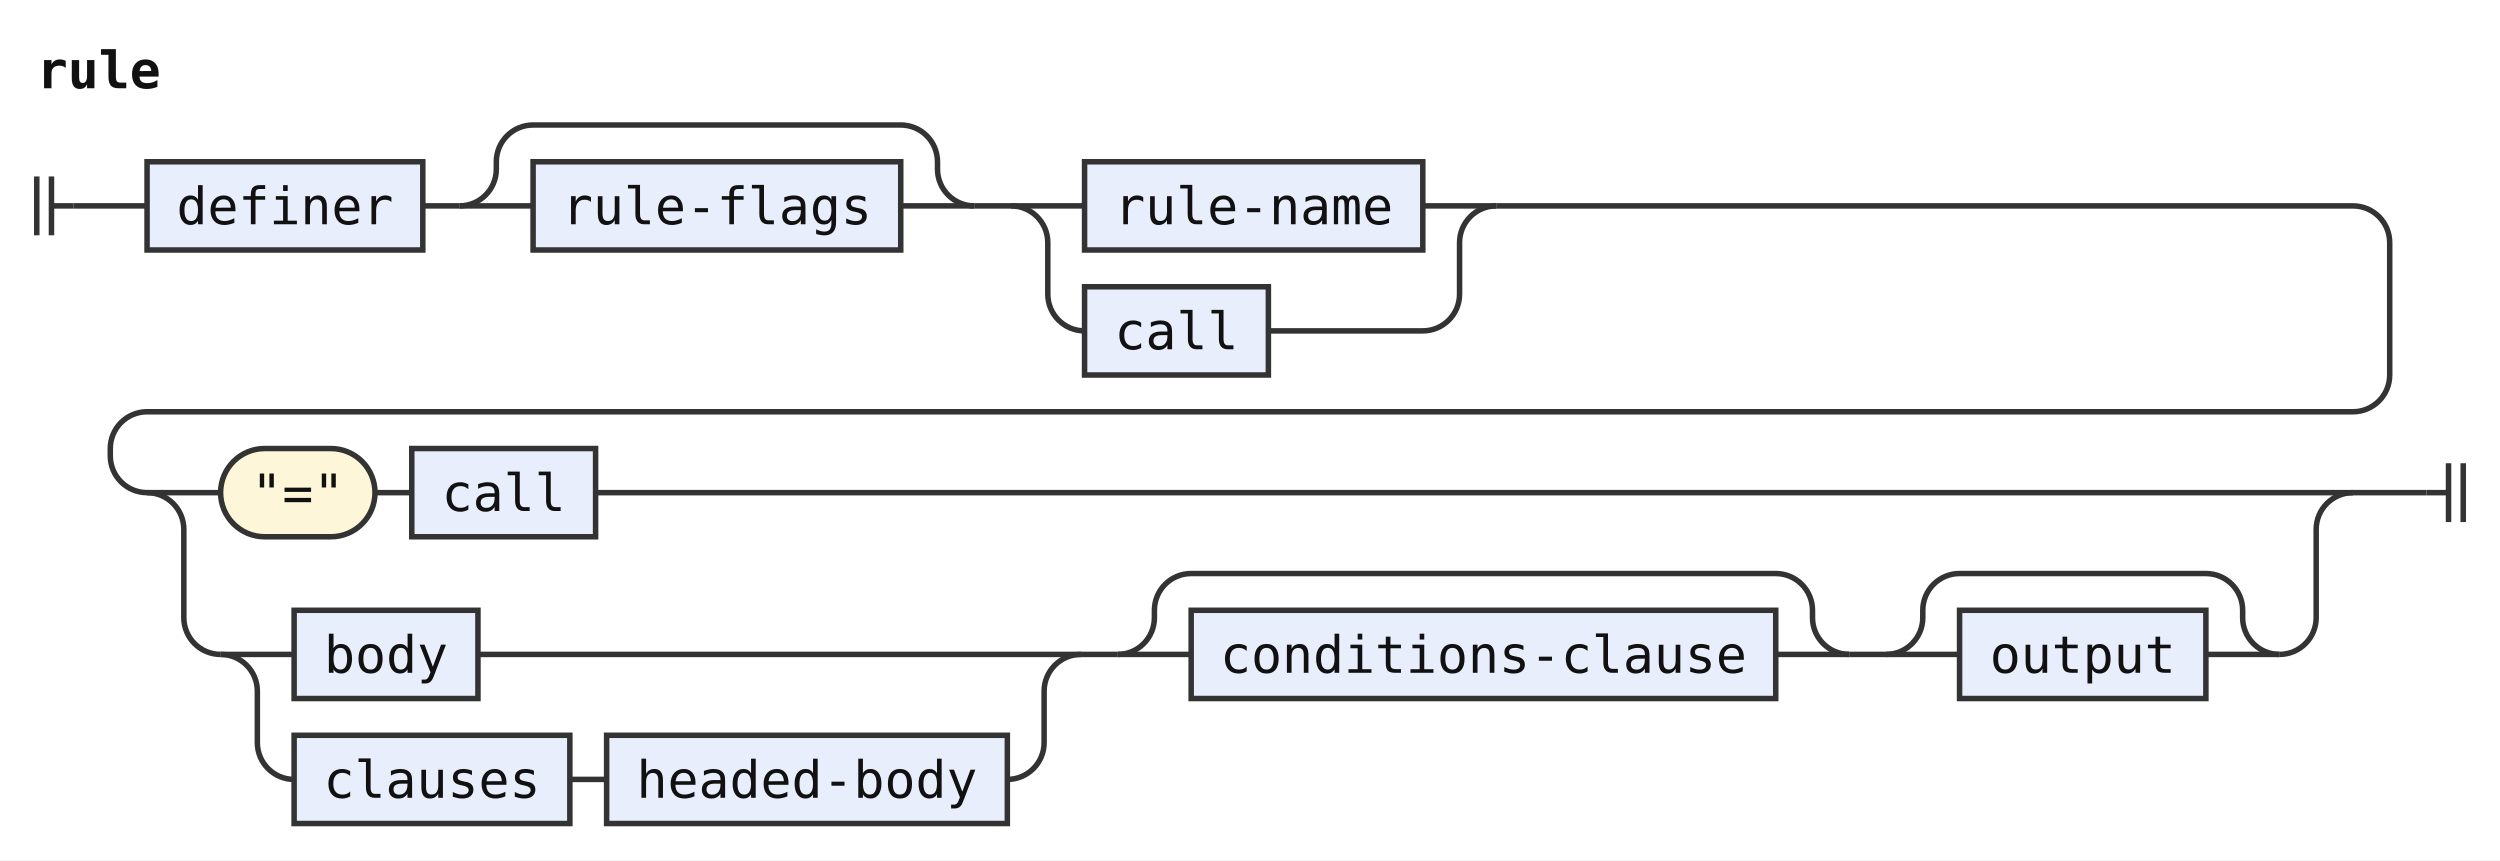
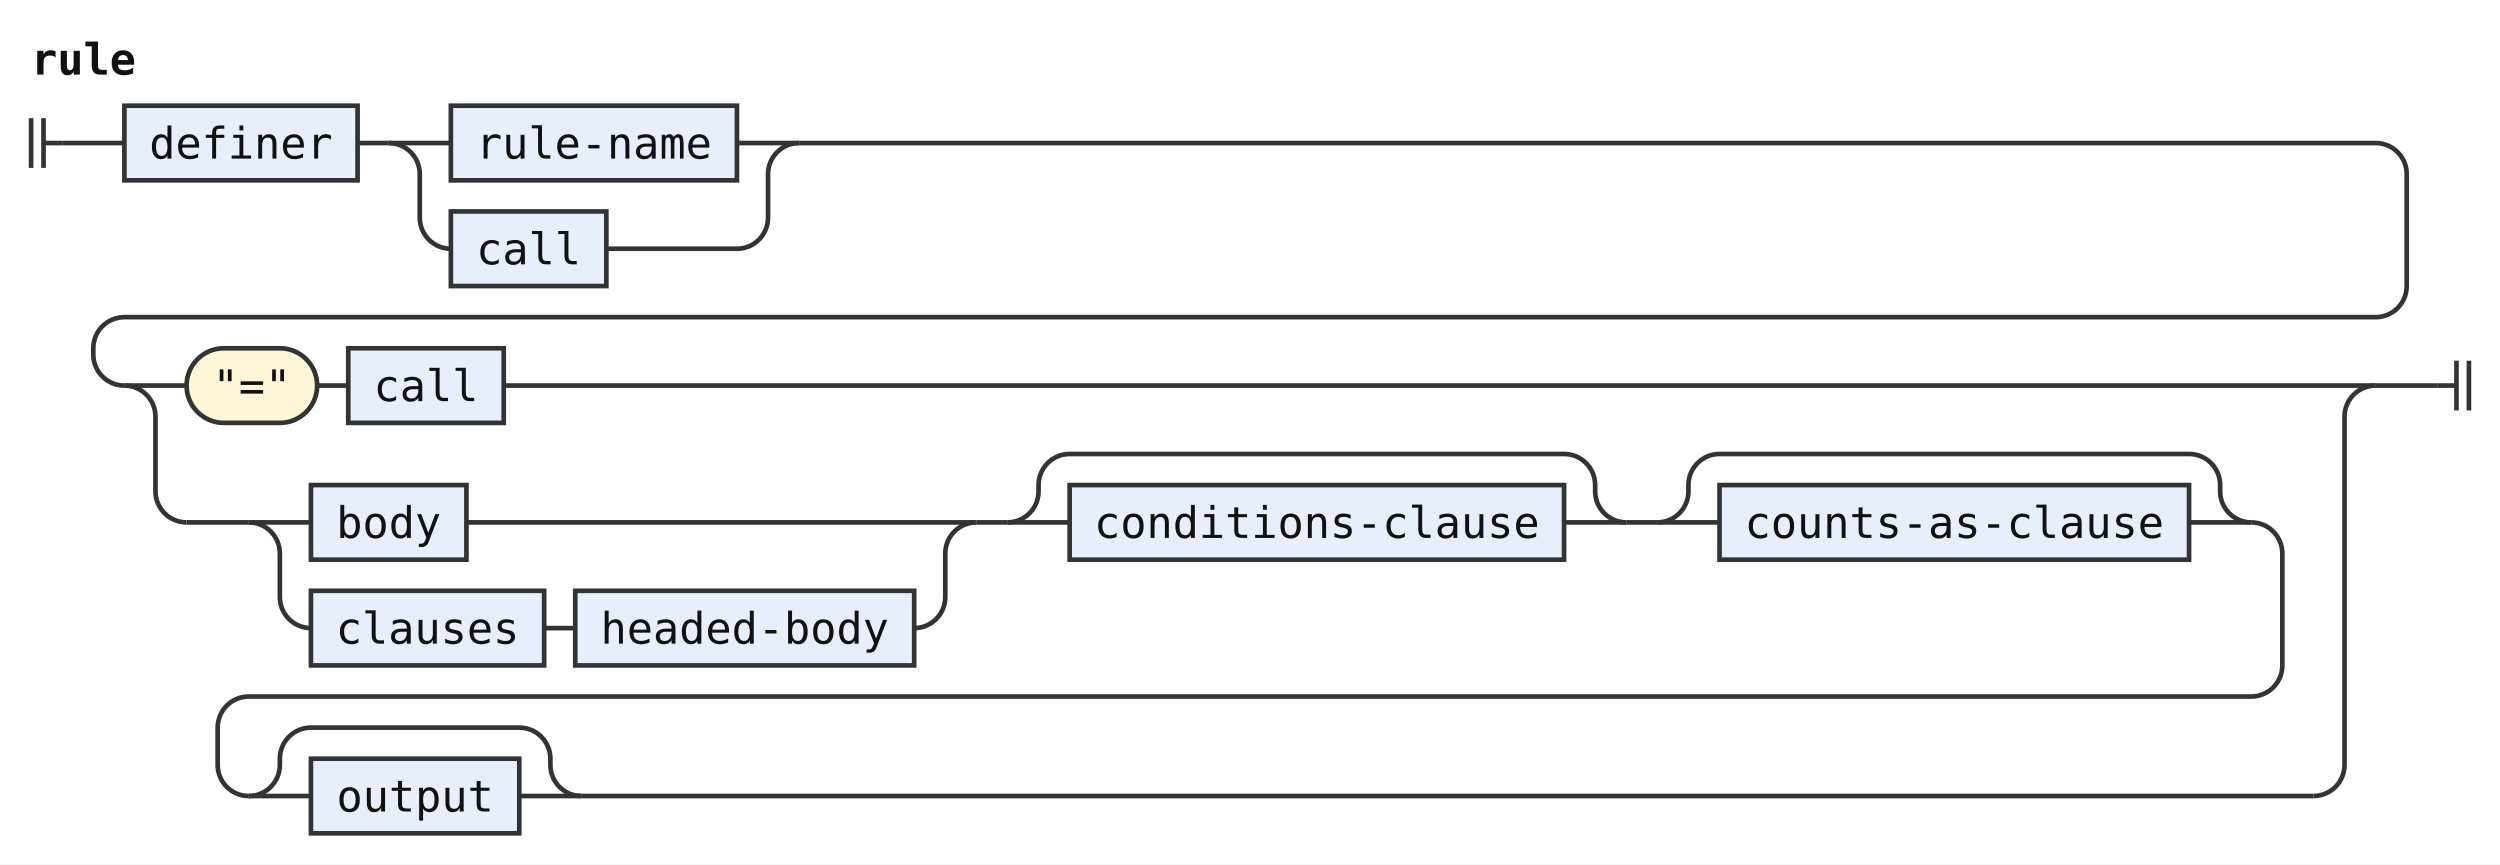
- <svg xmlns="http://www.w3.org/2000/svg" width="680" height="234" viewBox="0 0 680 234" role="img" aria-label="Railroad diagram of the rule rule">
+ <svg xmlns="http://www.w3.org/2000/svg" width="804" height="278" viewBox="0 0 804 278" role="img" aria-label="Railroad diagram of the rule rule">
  <style>path{fill:none;stroke:#333;stroke-width:1.5}.rule rect{fill:#e8eefc;stroke:#333;stroke-width:1.5}.terminal rect{fill:#fdf6d8;stroke:#333;stroke-width:1.5}text{font-family:ui-monospace,SFMono-Regular,Menlo,Consolas,"DejaVu Sans Mono","Liberation Mono",monospace;font-size:14px;fill:#111;text-anchor:middle}text.label{font-size:12px;font-style:italic;fill:#555;text-anchor:start}text.title{font-weight:bold;text-anchor:start}</style>
  <rect width="100%" height="100%" fill="#fff" />
  <text class="title" x="10" y="24" textLength="33.6" lengthAdjust="spacingAndGlyphs">rule</text>
-   <path d="M10 48v16m4 -16v16M14 56h6" />
-   <path d="M20 56h20" />
+   <path d="M10 38v16m4 -16v16M14 46h6" />
+   <path d="M20 46h20" />
  <g class="rule">
-     <rect x="40" y="44" width="75" height="24" rx="0" />
-     <text x="77.5" y="61" textLength="58.8" lengthAdjust="spacingAndGlyphs">definer</text>
+     <rect x="40" y="34" width="75" height="24" rx="0" />
+     <text x="77.5" y="51" textLength="58.8" lengthAdjust="spacingAndGlyphs">definer</text>
  </g>
-   <path d="M115 56h10" />
-   <path d="M125 56h20" />
+   <path d="M115 46h10" />
+   <path d="M125 46h20" />
  <g class="rule">
-     <rect x="145" y="44" width="100" height="24" rx="0" />
-     <text x="195" y="61" textLength="84" lengthAdjust="spacingAndGlyphs">rule-flags</text>
+     <rect x="145" y="34" width="92" height="24" rx="0" />
+     <text x="191" y="51" textLength="75.6" lengthAdjust="spacingAndGlyphs">rule-name</text>
  </g>
-   <path d="M245 56H265" />
-   <path d="M125 56a10 10 0 0 0 10 -10V44a10 10 0 0 1 10 -10H245a10 10 0 0 1 10 10V46a10 10 0 0 0 10 10" />
-   <path d="M265 56h10" />
-   <path d="M275 56h20" />
+   <path d="M237 46H257" />
+   <path d="M125 46a10 10 0 0 1 10 10V70a10 10 0 0 0 10 10" />
  <g class="rule">
-     <rect x="295" y="44" width="92" height="24" rx="0" />
-     <text x="341" y="61" textLength="75.6" lengthAdjust="spacingAndGlyphs">rule-name</text>
+     <rect x="145" y="68" width="50" height="24" rx="0" />
+     <text x="170" y="85" textLength="33.6" lengthAdjust="spacingAndGlyphs">call</text>
  </g>
-   <path d="M387 56H407" />
-   <path d="M275 56a10 10 0 0 1 10 10V80a10 10 0 0 0 10 10" />
+   <path d="M195 80H237a10 10 0 0 0 10 -10V56a10 10 0 0 1 10 -10" />
+   <path d="M257 46H764a10 10 0 0 1 10 10V92a10 10 0 0 1 -10 10H40a10 10 0 0 0 -10 10V114a10 10 0 0 0 10 10" />
+   <path d="M40 124h20" />
+   <g class="terminal">
+     <rect x="60" y="112" width="42" height="24" rx="12" />
+     <text x="81" y="129" textLength="25.2" lengthAdjust="spacingAndGlyphs">"="</text>
+   </g>
+   <path d="M102 124h10" />
  <g class="rule">
-     <rect x="295" y="78" width="50" height="24" rx="0" />
-     <text x="320" y="95" textLength="33.6" lengthAdjust="spacingAndGlyphs">call</text>
+     <rect x="112" y="112" width="50" height="24" rx="0" />
+     <text x="137" y="129" textLength="33.6" lengthAdjust="spacingAndGlyphs">call</text>
  </g>
-   <path d="M345 90H387a10 10 0 0 0 10 -10V66a10 10 0 0 1 10 -10" />
-   <path d="M407 56H640a10 10 0 0 1 10 10V102a10 10 0 0 1 -10 10H40a10 10 0 0 0 -10 10V124a10 10 0 0 0 10 10" />
-   <path d="M40 134h20" />
-   <g class="terminal">
-     <rect x="60" y="122" width="42" height="24" rx="12" />
-     <text x="81" y="139" textLength="25.2" lengthAdjust="spacingAndGlyphs">"="</text>
+   <path d="M162 124H764" />
+   <path d="M40 124a10 10 0 0 1 10 10V158a10 10 0 0 0 10 10" />
+   <path d="M60 168h20" />
+   <path d="M80 168h20" />
+   <g class="rule">
+     <rect x="100" y="156" width="50" height="24" rx="0" />
+     <text x="125" y="173" textLength="33.6" lengthAdjust="spacingAndGlyphs">body</text>
  </g>
-   <path d="M102 134h10" />
+   <path d="M150 168H314" />
+   <path d="M80 168a10 10 0 0 1 10 10V192a10 10 0 0 0 10 10" />
  <g class="rule">
-     <rect x="112" y="122" width="50" height="24" rx="0" />
-     <text x="137" y="139" textLength="33.6" lengthAdjust="spacingAndGlyphs">call</text>
+     <rect x="100" y="190" width="75" height="24" rx="0" />
+     <text x="137.5" y="207" textLength="58.8" lengthAdjust="spacingAndGlyphs">clauses</text>
  </g>
-   <path d="M162 134H640" />
-   <path d="M40 134a10 10 0 0 1 10 10V168a10 10 0 0 0 10 10" />
-   <path d="M60 178h20" />
+   <path d="M175 202h10" />
  <g class="rule">
-     <rect x="80" y="166" width="50" height="24" rx="0" />
-     <text x="105" y="183" textLength="33.6" lengthAdjust="spacingAndGlyphs">body</text>
+     <rect x="185" y="190" width="109" height="24" rx="0" />
+     <text x="239.5" y="207" textLength="92.4" lengthAdjust="spacingAndGlyphs">headed-body</text>
  </g>
-   <path d="M130 178H294" />
-   <path d="M60 178a10 10 0 0 1 10 10V202a10 10 0 0 0 10 10" />
+   <path d="M294 202H294a10 10 0 0 0 10 -10V178a10 10 0 0 1 10 -10" />
+   <path d="M314 168h10" />
+   <path d="M324 168h20" />
  <g class="rule">
-     <rect x="80" y="200" width="75" height="24" rx="0" />
-     <text x="117.5" y="217" textLength="58.8" lengthAdjust="spacingAndGlyphs">clauses</text>
+     <rect x="344" y="156" width="159" height="24" rx="0" />
+     <text x="423.5" y="173" textLength="142.8" lengthAdjust="spacingAndGlyphs">conditions-clause</text>
  </g>
-   <path d="M155 212h10" />
+   <path d="M503 168H523" />
+   <path d="M324 168a10 10 0 0 0 10 -10V156a10 10 0 0 1 10 -10H503a10 10 0 0 1 10 10V158a10 10 0 0 0 10 10" />
+   <path d="M523 168h10" />
+   <path d="M533 168h20" />
  <g class="rule">
-     <rect x="165" y="200" width="109" height="24" rx="0" />
-     <text x="219.5" y="217" textLength="92.4" lengthAdjust="spacingAndGlyphs">headed-body</text>
+     <rect x="553" y="156" width="151" height="24" rx="0" />
+     <text x="628.5" y="173" textLength="134.4" lengthAdjust="spacingAndGlyphs">counts-as-clause</text>
  </g>
-   <path d="M274 212H274a10 10 0 0 0 10 -10V188a10 10 0 0 1 10 -10" />
-   <path d="M294 178h10" />
-   <path d="M304 178h20" />
+   <path d="M704 168H724" />
+   <path d="M533 168a10 10 0 0 0 10 -10V156a10 10 0 0 1 10 -10H704a10 10 0 0 1 10 10V158a10 10 0 0 0 10 10" />
+   <path d="M724 168H724a10 10 0 0 1 10 10V214a10 10 0 0 1 -10 10H80a10 10 0 0 0 -10 10V246a10 10 0 0 0 10 10" />
+   <path d="M80 256h20" />
  <g class="rule">
-     <rect x="324" y="166" width="159" height="24" rx="0" />
-     <text x="403.5" y="183" textLength="142.8" lengthAdjust="spacingAndGlyphs">conditions-clause</text>
+     <rect x="100" y="244" width="67" height="24" rx="0" />
+     <text x="133.5" y="261" textLength="50.4" lengthAdjust="spacingAndGlyphs">output</text>
  </g>
-   <path d="M483 178H503" />
-   <path d="M304 178a10 10 0 0 0 10 -10V166a10 10 0 0 1 10 -10H483a10 10 0 0 1 10 10V168a10 10 0 0 0 10 10" />
-   <path d="M503 178h10" />
-   <path d="M513 178h20" />
-   <g class="rule">
-     <rect x="533" y="166" width="67" height="24" rx="0" />
-     <text x="566.5" y="183" textLength="50.4" lengthAdjust="spacingAndGlyphs">output</text>
-   </g>
-   <path d="M600 178H620" />
-   <path d="M513 178a10 10 0 0 0 10 -10V166a10 10 0 0 1 10 -10H600a10 10 0 0 1 10 10V168a10 10 0 0 0 10 10" />
-   <path d="M620 178H620a10 10 0 0 0 10 -10V144a10 10 0 0 1 10 -10" />
-   <path d="M640 134H660" />
-   <path d="M660 134h6m0 -8v16m4 -16v16" />
+   <path d="M167 256H187" />
+   <path d="M80 256a10 10 0 0 0 10 -10V244a10 10 0 0 1 10 -10H167a10 10 0 0 1 10 10V246a10 10 0 0 0 10 10" />
+   <path d="M187 256H744" />
+   <path d="M744 256H744a10 10 0 0 0 10 -10V134a10 10 0 0 1 10 -10" />
+   <path d="M764 124H784" />
+   <path d="M784 124h6m0 -8v16m4 -16v16" />
</svg>
